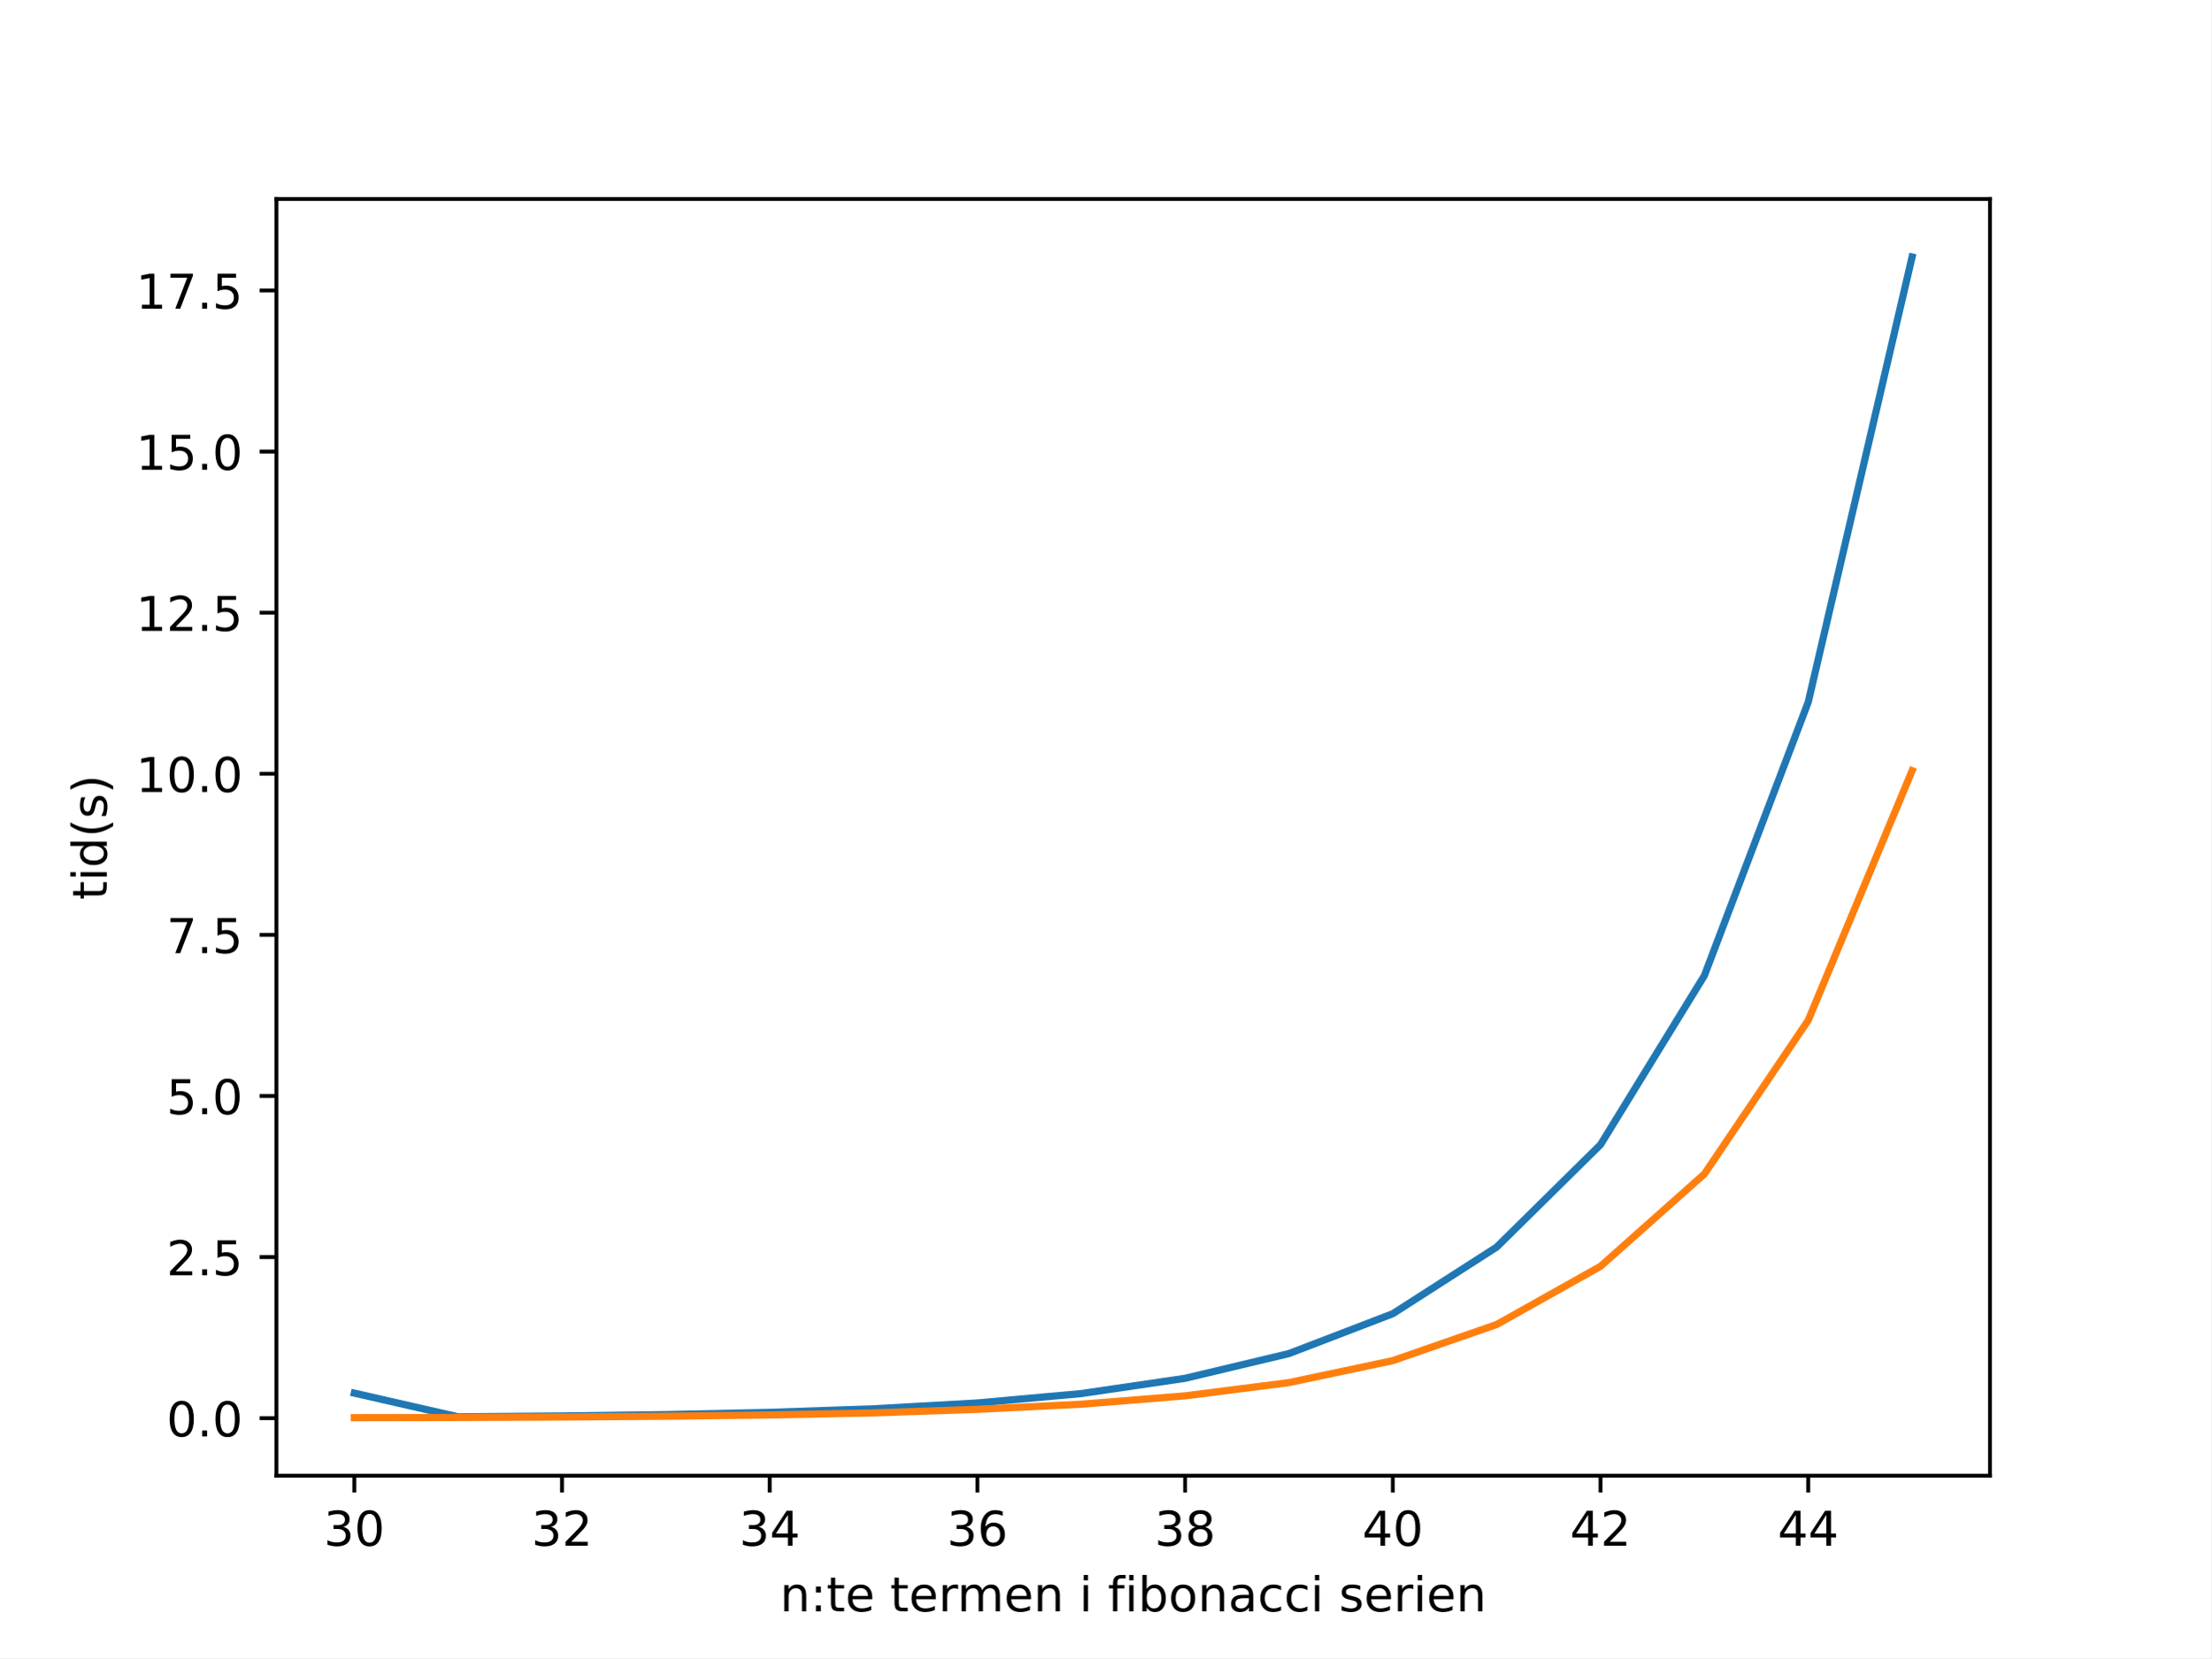
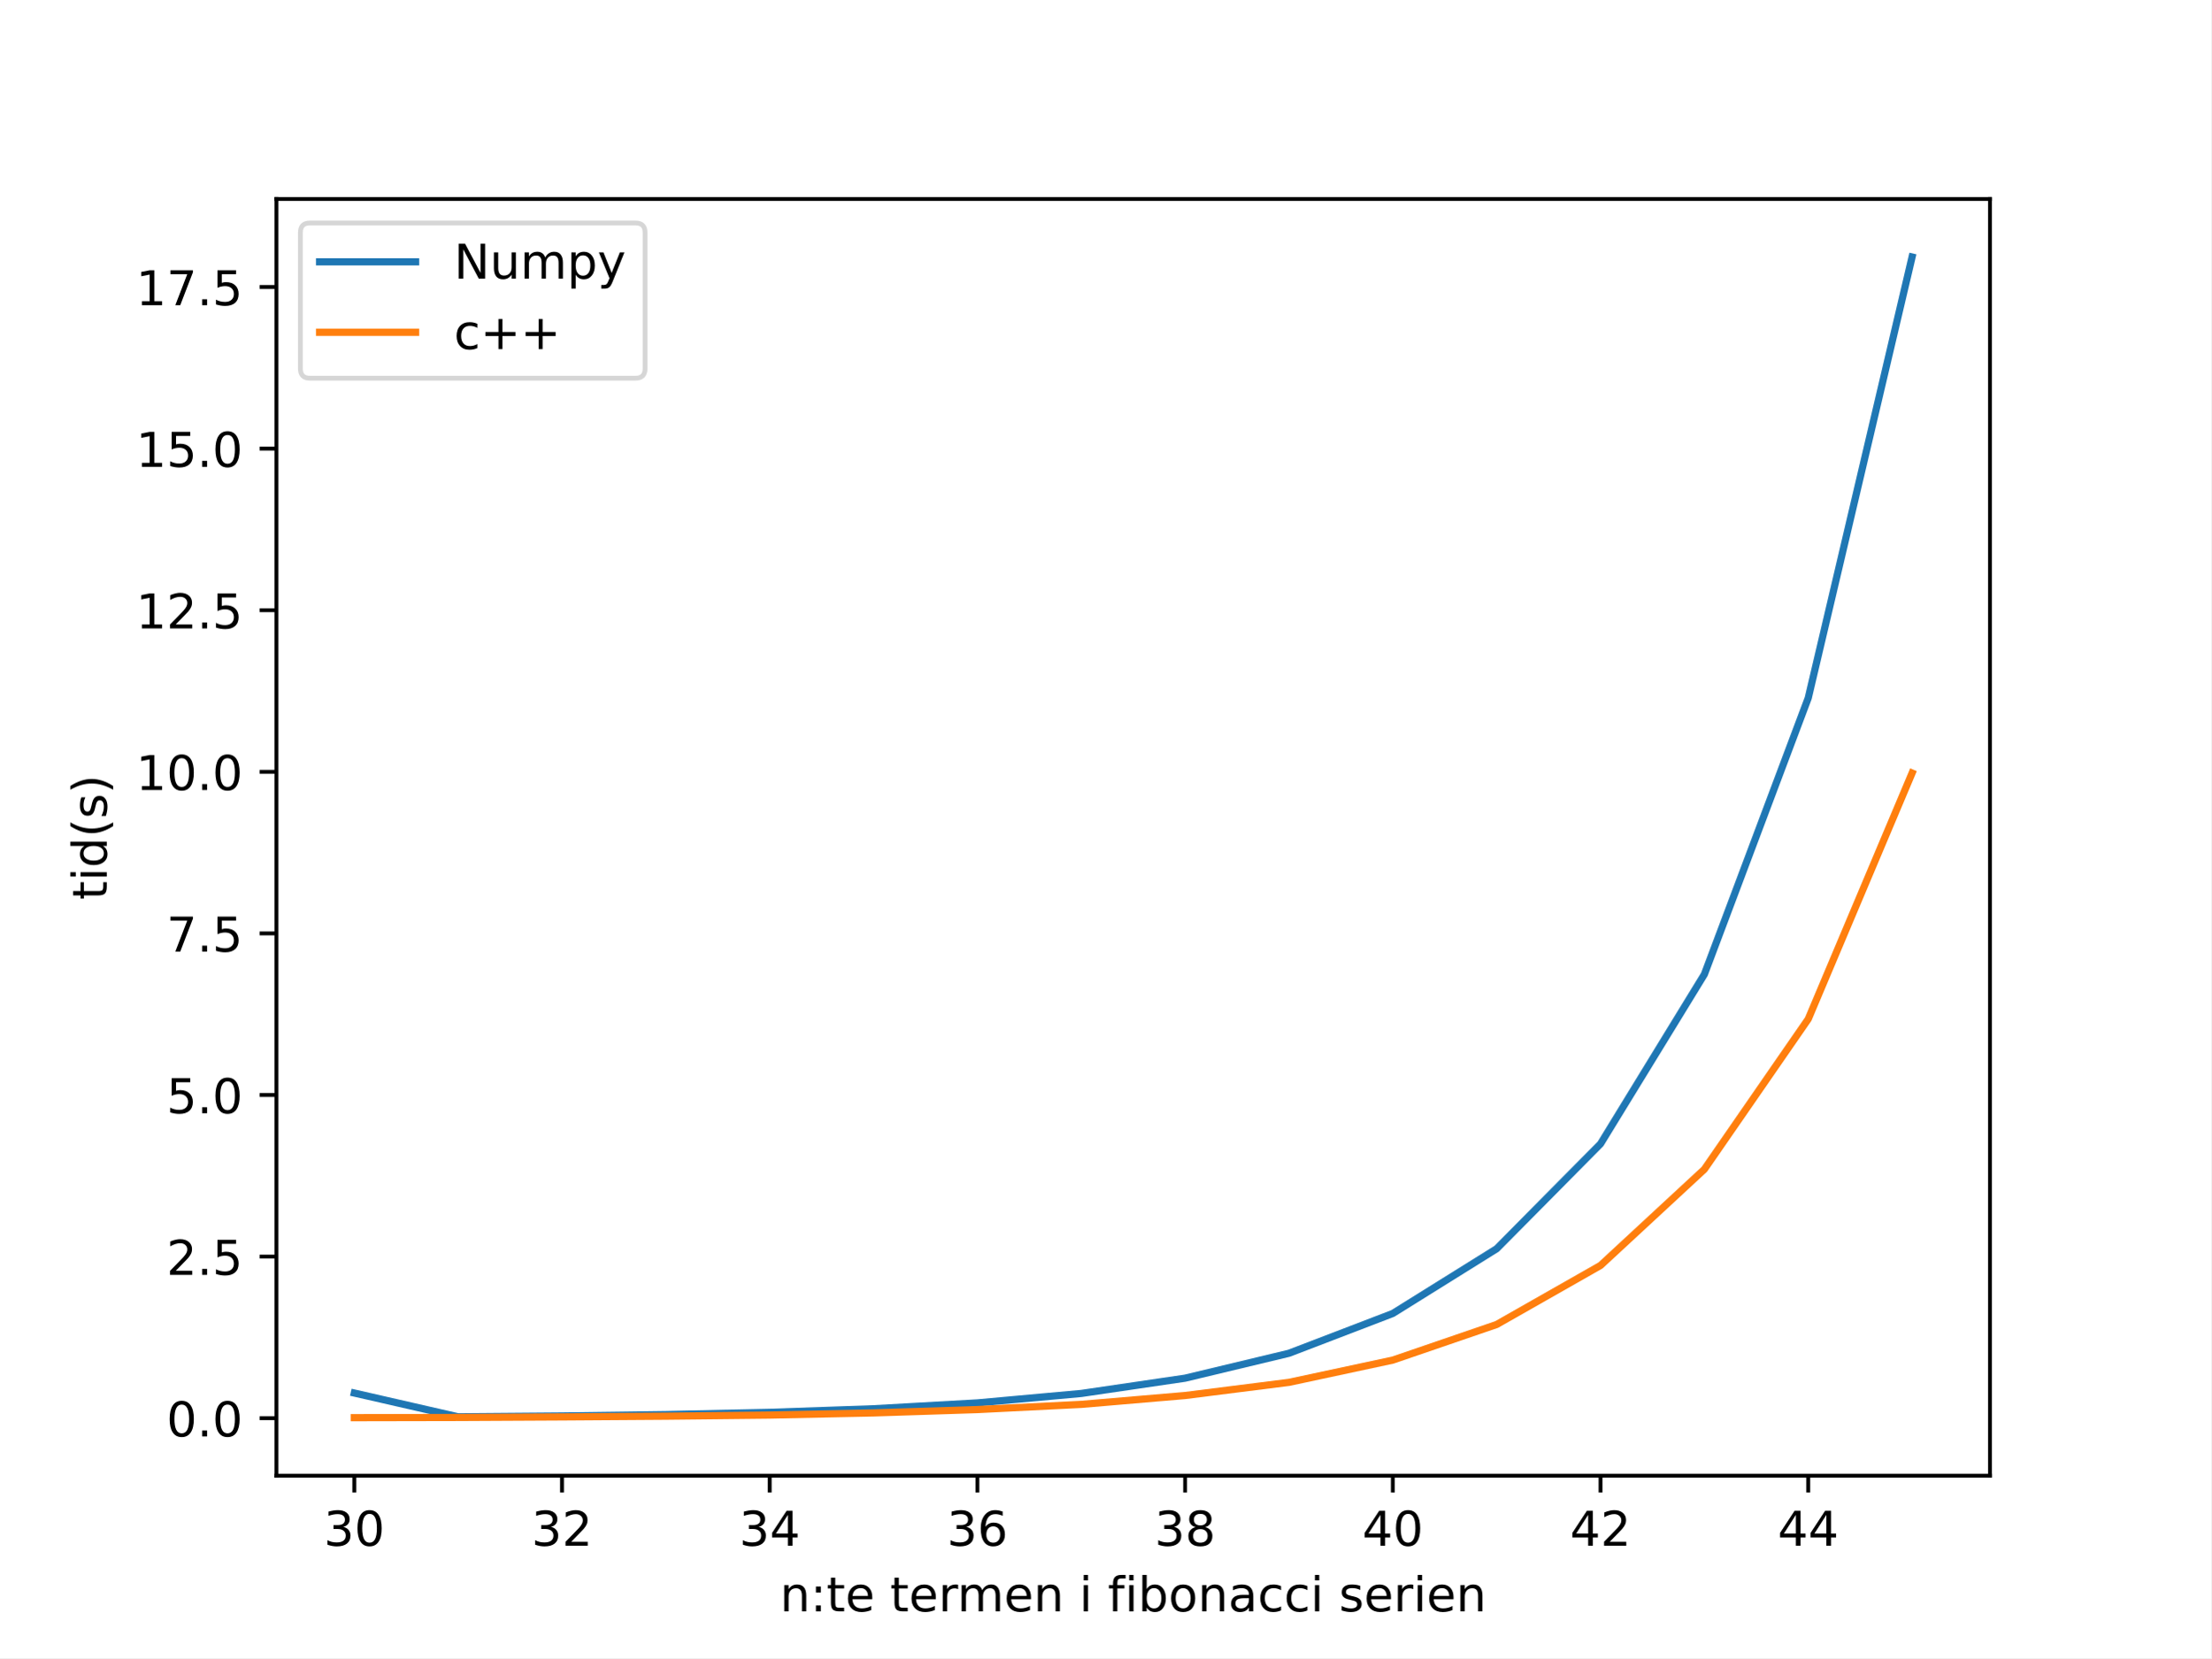
<svg xmlns="http://www.w3.org/2000/svg" xmlns:xlink="http://www.w3.org/1999/xlink" width="460.8pt" height="345.6pt" viewBox="0 0 460.8 345.6" version="1.1">
  <defs>
    <style type="text/css">*{stroke-linejoin: round; stroke-linecap: butt}</style>
  </defs>
  <g id="figure_1">
    <g id="patch_1">
      <path d="M 0 345.6  L 460.8 345.6  L 460.8 0  L 0 0  z " style="fill: #ffffff" />
    </g>
    <g id="axes_1">
      <g id="patch_2">
        <path d="M 57.6 307.584  L 414.72 307.584  L 414.72 41.472  L 57.6 41.472  z " style="fill: #ffffff" />
      </g>
      <g id="matplotlib.axis_1">
        <g id="xtick_1">
          <g id="line2d_1">
            <defs>
-               <path id="ma1ccdde573" d="M 0 0  L 0 3.5  " style="stroke: #000000; stroke-width: 0.8" />
-             </defs>
-             <g>
-               <use xlink:href="#ma1ccdde573" x="73.833" y="307.584" style="stroke: #000000; stroke-width: 0.8" />
+               <path id="m577b6c5668" d="M 0 0  L 0 3.5  " style="stroke: #000000; stroke-width: 0.8" />
+             </defs>
+             <g>
+               <use xlink:href="#m577b6c5668" x="73.833" y="307.584" style="stroke: #000000; stroke-width: 0.8" />
            </g>
          </g>
          <g id="text_1">
            <g transform="translate(67.47023 322.1824)scale(0.1 -0.1)">
              <defs>
                <path id="DejaVuSans-33" d="M 2597 2516  Q 3050 2419 3304 2112  Q 3559 1806 3559 1356  Q 3559 666 3084 287  Q 2609 -91 1734 -91  Q 1441 -91 1130 -33  Q 819 25 488 141  L 488 750  Q 750 597 1062 519  Q 1375 441 1716 441  Q 2309 441 2620 675  Q 2931 909 2931 1356  Q 2931 1769 2642 2001  Q 2353 2234 1838 2234  L 1294 2234  L 1294 2753  L 1863 2753  Q 2328 2753 2575 2939  Q 2822 3125 2822 3475  Q 2822 3834 2567 4026  Q 2313 4219 1838 4219  Q 1578 4219 1281 4162  Q 984 4106 628 3988  L 628 4550  Q 988 4650 1302 4700  Q 1616 4750 1894 4750  Q 2613 4750 3031 4423  Q 3450 4097 3450 3541  Q 3450 3153 3228 2886  Q 3006 2619 2597 2516  z " transform="scale(0.015625)" />
                <path id="DejaVuSans-30" d="M 2034 4250  Q 1547 4250 1301 3770  Q 1056 3291 1056 2328  Q 1056 1369 1301 889  Q 1547 409 2034 409  Q 2525 409 2770 889  Q 3016 1369 3016 2328  Q 3016 3291 2770 3770  Q 2525 4250 2034 4250  z M 2034 4750  Q 2819 4750 3233 4129  Q 3647 3509 3647 2328  Q 3647 1150 3233 529  Q 2819 -91 2034 -91  Q 1250 -91 836 529  Q 422 1150 422 2328  Q 422 3509 836 4129  Q 1250 4750 2034 4750  z " transform="scale(0.015625)" />
              </defs>
              <use xlink:href="#DejaVuSans-33" />
              <use xlink:href="#DejaVuSans-30" x="63.623" />
            </g>
          </g>
        </g>
        <g id="xtick_2">
          <g id="line2d_2">
            <g>
-               <use xlink:href="#ma1ccdde573" x="117.12" y="307.584" style="stroke: #000000; stroke-width: 0.8" />
+               <use xlink:href="#m577b6c5668" x="117.12" y="307.584" style="stroke: #000000; stroke-width: 0.8" />
            </g>
          </g>
          <g id="text_2">
            <g transform="translate(110.7575 322.1824)scale(0.1 -0.1)">
              <defs>
                <path id="DejaVuSans-32" d="M 1228 531  L 3431 531  L 3431 0  L 469 0  L 469 531  Q 828 903 1448 1529  Q 2069 2156 2228 2338  Q 2531 2678 2651 2914  Q 2772 3150 2772 3378  Q 2772 3750 2511 3984  Q 2250 4219 1831 4219  Q 1534 4219 1204 4116  Q 875 4013 500 3803  L 500 4441  Q 881 4594 1212 4672  Q 1544 4750 1819 4750  Q 2544 4750 2975 4387  Q 3406 4025 3406 3419  Q 3406 3131 3298 2873  Q 3191 2616 2906 2266  Q 2828 2175 2409 1742  Q 1991 1309 1228 531  z " transform="scale(0.015625)" />
              </defs>
              <use xlink:href="#DejaVuSans-33" />
              <use xlink:href="#DejaVuSans-32" x="63.623" />
            </g>
          </g>
        </g>
        <g id="xtick_3">
          <g id="line2d_3">
            <g>
-               <use xlink:href="#ma1ccdde573" x="160.407" y="307.584" style="stroke: #000000; stroke-width: 0.8" />
+               <use xlink:href="#m577b6c5668" x="160.407" y="307.584" style="stroke: #000000; stroke-width: 0.8" />
            </g>
          </g>
          <g id="text_3">
            <g transform="translate(154.0448 322.1824)scale(0.1 -0.1)">
              <defs>
                <path id="DejaVuSans-34" d="M 2419 4116  L 825 1625  L 2419 1625  L 2419 4116  z M 2253 4666  L 3047 4666  L 3047 1625  L 3713 1625  L 3713 1100  L 3047 1100  L 3047 0  L 2419 0  L 2419 1100  L 313 1100  L 313 1709  L 2253 4666  z " transform="scale(0.015625)" />
              </defs>
              <use xlink:href="#DejaVuSans-33" />
              <use xlink:href="#DejaVuSans-34" x="63.623" />
            </g>
          </g>
        </g>
        <g id="xtick_4">
          <g id="line2d_4">
            <g>
-               <use xlink:href="#ma1ccdde573" x="203.695" y="307.584" style="stroke: #000000; stroke-width: 0.8" />
+               <use xlink:href="#m577b6c5668" x="203.695" y="307.584" style="stroke: #000000; stroke-width: 0.8" />
            </g>
          </g>
          <g id="text_4">
            <g transform="translate(197.332 322.1824)scale(0.1 -0.1)">
              <defs>
                <path id="DejaVuSans-36" d="M 2113 2584  Q 1688 2584 1439 2293  Q 1191 2003 1191 1497  Q 1191 994 1439 701  Q 1688 409 2113 409  Q 2538 409 2786 701  Q 3034 994 3034 1497  Q 3034 2003 2786 2293  Q 2538 2584 2113 2584  z M 3366 4563  L 3366 3988  Q 3128 4100 2886 4159  Q 2644 4219 2406 4219  Q 1781 4219 1451 3797  Q 1122 3375 1075 2522  Q 1259 2794 1537 2939  Q 1816 3084 2150 3084  Q 2853 3084 3261 2657  Q 3669 2231 3669 1497  Q 3669 778 3244 343  Q 2819 -91 2113 -91  Q 1303 -91 875 529  Q 447 1150 447 2328  Q 447 3434 972 4092  Q 1497 4750 2381 4750  Q 2619 4750 2861 4703  Q 3103 4656 3366 4563  z " transform="scale(0.015625)" />
              </defs>
              <use xlink:href="#DejaVuSans-33" />
              <use xlink:href="#DejaVuSans-36" x="63.623" />
            </g>
          </g>
        </g>
        <g id="xtick_5">
          <g id="line2d_5">
            <g>
-               <use xlink:href="#ma1ccdde573" x="246.982" y="307.584" style="stroke: #000000; stroke-width: 0.8" />
+               <use xlink:href="#m577b6c5668" x="246.982" y="307.584" style="stroke: #000000; stroke-width: 0.8" />
            </g>
          </g>
          <g id="text_5">
            <g transform="translate(240.6193 322.1824)scale(0.1 -0.1)">
              <defs>
                <path id="DejaVuSans-38" d="M 2034 2216  Q 1584 2216 1326 1975  Q 1069 1734 1069 1313  Q 1069 891 1326 650  Q 1584 409 2034 409  Q 2484 409 2743 651  Q 3003 894 3003 1313  Q 3003 1734 2745 1975  Q 2488 2216 2034 2216  z M 1403 2484  Q 997 2584 770 2862  Q 544 3141 544 3541  Q 544 4100 942 4425  Q 1341 4750 2034 4750  Q 2731 4750 3128 4425  Q 3525 4100 3525 3541  Q 3525 3141 3298 2862  Q 3072 2584 2669 2484  Q 3125 2378 3379 2068  Q 3634 1759 3634 1313  Q 3634 634 3220 271  Q 2806 -91 2034 -91  Q 1263 -91 848 271  Q 434 634 434 1313  Q 434 1759 690 2068  Q 947 2378 1403 2484  z M 1172 3481  Q 1172 3119 1398 2916  Q 1625 2713 2034 2713  Q 2441 2713 2670 2916  Q 2900 3119 2900 3481  Q 2900 3844 2670 4047  Q 2441 4250 2034 4250  Q 1625 4250 1398 4047  Q 1172 3844 1172 3481  z " transform="scale(0.015625)" />
              </defs>
              <use xlink:href="#DejaVuSans-33" />
              <use xlink:href="#DejaVuSans-38" x="63.623" />
            </g>
          </g>
        </g>
        <g id="xtick_6">
          <g id="line2d_6">
            <g>
-               <use xlink:href="#ma1ccdde573" x="290.269" y="307.584" style="stroke: #000000; stroke-width: 0.8" />
+               <use xlink:href="#m577b6c5668" x="290.269" y="307.584" style="stroke: #000000; stroke-width: 0.8" />
            </g>
          </g>
          <g id="text_6">
            <g transform="translate(283.9066 322.1824)scale(0.1 -0.1)">
              <use xlink:href="#DejaVuSans-34" />
              <use xlink:href="#DejaVuSans-30" x="63.623" />
            </g>
          </g>
        </g>
        <g id="xtick_7">
          <g id="line2d_7">
            <g>
-               <use xlink:href="#ma1ccdde573" x="333.556" y="307.584" style="stroke: #000000; stroke-width: 0.8" />
+               <use xlink:href="#m577b6c5668" x="333.556" y="307.584" style="stroke: #000000; stroke-width: 0.8" />
            </g>
          </g>
          <g id="text_7">
            <g transform="translate(327.1939 322.1824)scale(0.1 -0.1)">
              <use xlink:href="#DejaVuSans-34" />
              <use xlink:href="#DejaVuSans-32" x="63.623" />
            </g>
          </g>
        </g>
        <g id="xtick_8">
          <g id="line2d_8">
            <g>
-               <use xlink:href="#ma1ccdde573" x="376.844" y="307.584" style="stroke: #000000; stroke-width: 0.8" />
+               <use xlink:href="#m577b6c5668" x="376.844" y="307.584" style="stroke: #000000; stroke-width: 0.8" />
            </g>
          </g>
          <g id="text_8">
            <g transform="translate(370.4811 322.1824)scale(0.1 -0.1)">
              <use xlink:href="#DejaVuSans-34" />
              <use xlink:href="#DejaVuSans-34" x="63.623" />
            </g>
          </g>
        </g>
        <g id="text_9">
          <g transform="translate(162.5303 335.8606)scale(0.1 -0.1)">
            <defs>
              <path id="DejaVuSans-6e" d="M 3513 2113  L 3513 0  L 2938 0  L 2938 2094  Q 2938 2591 2744 2837  Q 2550 3084 2163 3084  Q 1697 3084 1428 2787  Q 1159 2491 1159 1978  L 1159 0  L 581 0  L 581 3500  L 1159 3500  L 1159 2956  Q 1366 3272 1645 3428  Q 1925 3584 2291 3584  Q 2894 3584 3203 3211  Q 3513 2838 3513 2113  z " transform="scale(0.015625)" />
              <path id="DejaVuSans-3a" d="M 750 794  L 1409 794  L 1409 0  L 750 0  L 750 794  z M 750 3309  L 1409 3309  L 1409 2516  L 750 2516  L 750 3309  z " transform="scale(0.015625)" />
              <path id="DejaVuSans-74" d="M 1172 4494  L 1172 3500  L 2356 3500  L 2356 3053  L 1172 3053  L 1172 1153  Q 1172 725 1289 603  Q 1406 481 1766 481  L 2356 481  L 2356 0  L 1766 0  Q 1100 0 847 248  Q 594 497 594 1153  L 594 3053  L 172 3053  L 172 3500  L 594 3500  L 594 4494  L 1172 4494  z " transform="scale(0.015625)" />
              <path id="DejaVuSans-65" d="M 3597 1894  L 3597 1613  L 953 1613  Q 991 1019 1311 708  Q 1631 397 2203 397  Q 2534 397 2845 478  Q 3156 559 3463 722  L 3463 178  Q 3153 47 2828 -22  Q 2503 -91 2169 -91  Q 1331 -91 842 396  Q 353 884 353 1716  Q 353 2575 817 3079  Q 1281 3584 2069 3584  Q 2775 3584 3186 3129  Q 3597 2675 3597 1894  z M 3022 2063  Q 3016 2534 2758 2815  Q 2500 3097 2075 3097  Q 1594 3097 1305 2825  Q 1016 2553 972 2059  L 3022 2063  z " transform="scale(0.015625)" />
              <path id="DejaVuSans-20" transform="scale(0.015625)" />
              <path id="DejaVuSans-72" d="M 2631 2963  Q 2534 3019 2420 3045  Q 2306 3072 2169 3072  Q 1681 3072 1420 2755  Q 1159 2438 1159 1844  L 1159 0  L 581 0  L 581 3500  L 1159 3500  L 1159 2956  Q 1341 3275 1631 3429  Q 1922 3584 2338 3584  Q 2397 3584 2469 3576  Q 2541 3569 2628 3553  L 2631 2963  z " transform="scale(0.015625)" />
              <path id="DejaVuSans-6d" d="M 3328 2828  Q 3544 3216 3844 3400  Q 4144 3584 4550 3584  Q 5097 3584 5394 3201  Q 5691 2819 5691 2113  L 5691 0  L 5113 0  L 5113 2094  Q 5113 2597 4934 2840  Q 4756 3084 4391 3084  Q 3944 3084 3684 2787  Q 3425 2491 3425 1978  L 3425 0  L 2847 0  L 2847 2094  Q 2847 2600 2669 2842  Q 2491 3084 2119 3084  Q 1678 3084 1418 2786  Q 1159 2488 1159 1978  L 1159 0  L 581 0  L 581 3500  L 1159 3500  L 1159 2956  Q 1356 3278 1631 3431  Q 1906 3584 2284 3584  Q 2666 3584 2933 3390  Q 3200 3197 3328 2828  z " transform="scale(0.015625)" />
              <path id="DejaVuSans-69" d="M 603 3500  L 1178 3500  L 1178 0  L 603 0  L 603 3500  z M 603 4863  L 1178 4863  L 1178 4134  L 603 4134  L 603 4863  z " transform="scale(0.015625)" />
              <path id="DejaVuSans-66" d="M 2375 4863  L 2375 4384  L 1825 4384  Q 1516 4384 1395 4259  Q 1275 4134 1275 3809  L 1275 3500  L 2222 3500  L 2222 3053  L 1275 3053  L 1275 0  L 697 0  L 697 3053  L 147 3053  L 147 3500  L 697 3500  L 697 3744  Q 697 4328 969 4595  Q 1241 4863 1831 4863  L 2375 4863  z " transform="scale(0.015625)" />
              <path id="DejaVuSans-62" d="M 3116 1747  Q 3116 2381 2855 2742  Q 2594 3103 2138 3103  Q 1681 3103 1420 2742  Q 1159 2381 1159 1747  Q 1159 1113 1420 752  Q 1681 391 2138 391  Q 2594 391 2855 752  Q 3116 1113 3116 1747  z M 1159 2969  Q 1341 3281 1617 3432  Q 1894 3584 2278 3584  Q 2916 3584 3314 3078  Q 3713 2572 3713 1747  Q 3713 922 3314 415  Q 2916 -91 2278 -91  Q 1894 -91 1617 61  Q 1341 213 1159 525  L 1159 0  L 581 0  L 581 4863  L 1159 4863  L 1159 2969  z " transform="scale(0.015625)" />
              <path id="DejaVuSans-6f" d="M 1959 3097  Q 1497 3097 1228 2736  Q 959 2375 959 1747  Q 959 1119 1226 758  Q 1494 397 1959 397  Q 2419 397 2687 759  Q 2956 1122 2956 1747  Q 2956 2369 2687 2733  Q 2419 3097 1959 3097  z M 1959 3584  Q 2709 3584 3137 3096  Q 3566 2609 3566 1747  Q 3566 888 3137 398  Q 2709 -91 1959 -91  Q 1206 -91 779 398  Q 353 888 353 1747  Q 353 2609 779 3096  Q 1206 3584 1959 3584  z " transform="scale(0.015625)" />
              <path id="DejaVuSans-61" d="M 2194 1759  Q 1497 1759 1228 1600  Q 959 1441 959 1056  Q 959 750 1161 570  Q 1363 391 1709 391  Q 2188 391 2477 730  Q 2766 1069 2766 1631  L 2766 1759  L 2194 1759  z M 3341 1997  L 3341 0  L 2766 0  L 2766 531  Q 2569 213 2275 61  Q 1981 -91 1556 -91  Q 1019 -91 701 211  Q 384 513 384 1019  Q 384 1609 779 1909  Q 1175 2209 1959 2209  L 2766 2209  L 2766 2266  Q 2766 2663 2505 2880  Q 2244 3097 1772 3097  Q 1472 3097 1187 3025  Q 903 2953 641 2809  L 641 3341  Q 956 3463 1253 3523  Q 1550 3584 1831 3584  Q 2591 3584 2966 3190  Q 3341 2797 3341 1997  z " transform="scale(0.015625)" />
              <path id="DejaVuSans-63" d="M 3122 3366  L 3122 2828  Q 2878 2963 2633 3030  Q 2388 3097 2138 3097  Q 1578 3097 1268 2742  Q 959 2388 959 1747  Q 959 1106 1268 751  Q 1578 397 2138 397  Q 2388 397 2633 464  Q 2878 531 3122 666  L 3122 134  Q 2881 22 2623 -34  Q 2366 -91 2075 -91  Q 1284 -91 818 406  Q 353 903 353 1747  Q 353 2603 823 3093  Q 1294 3584 2113 3584  Q 2378 3584 2631 3529  Q 2884 3475 3122 3366  z " transform="scale(0.015625)" />
              <path id="DejaVuSans-73" d="M 2834 3397  L 2834 2853  Q 2591 2978 2328 3040  Q 2066 3103 1784 3103  Q 1356 3103 1142 2972  Q 928 2841 928 2578  Q 928 2378 1081 2264  Q 1234 2150 1697 2047  L 1894 2003  Q 2506 1872 2764 1633  Q 3022 1394 3022 966  Q 3022 478 2636 193  Q 2250 -91 1575 -91  Q 1294 -91 989 -36  Q 684 19 347 128  L 347 722  Q 666 556 975 473  Q 1284 391 1588 391  Q 1994 391 2212 530  Q 2431 669 2431 922  Q 2431 1156 2273 1281  Q 2116 1406 1581 1522  L 1381 1569  Q 847 1681 609 1914  Q 372 2147 372 2553  Q 372 3047 722 3315  Q 1072 3584 1716 3584  Q 2034 3584 2315 3537  Q 2597 3491 2834 3397  z " transform="scale(0.015625)" />
            </defs>
            <use xlink:href="#DejaVuSans-6e" />
            <use xlink:href="#DejaVuSans-3a" x="63.379" />
            <use xlink:href="#DejaVuSans-74" x="97.07" />
            <use xlink:href="#DejaVuSans-65" x="136.279" />
            <use xlink:href="#DejaVuSans-20" x="197.803" />
            <use xlink:href="#DejaVuSans-74" x="229.59" />
            <use xlink:href="#DejaVuSans-65" x="268.799" />
            <use xlink:href="#DejaVuSans-72" x="330.322" />
            <use xlink:href="#DejaVuSans-6d" x="369.686" />
            <use xlink:href="#DejaVuSans-65" x="467.098" />
            <use xlink:href="#DejaVuSans-6e" x="528.621" />
            <use xlink:href="#DejaVuSans-20" x="592" />
            <use xlink:href="#DejaVuSans-69" x="623.787" />
            <use xlink:href="#DejaVuSans-20" x="651.57" />
            <use xlink:href="#DejaVuSans-66" x="683.357" />
            <use xlink:href="#DejaVuSans-69" x="718.562" />
            <use xlink:href="#DejaVuSans-62" x="746.346" />
            <use xlink:href="#DejaVuSans-6f" x="809.822" />
            <use xlink:href="#DejaVuSans-6e" x="871.004" />
            <use xlink:href="#DejaVuSans-61" x="934.383" />
            <use xlink:href="#DejaVuSans-63" x="995.662" />
            <use xlink:href="#DejaVuSans-63" x="1050.643" />
            <use xlink:href="#DejaVuSans-69" x="1105.623" />
            <use xlink:href="#DejaVuSans-20" x="1133.406" />
            <use xlink:href="#DejaVuSans-73" x="1165.193" />
            <use xlink:href="#DejaVuSans-65" x="1217.293" />
            <use xlink:href="#DejaVuSans-72" x="1278.816" />
            <use xlink:href="#DejaVuSans-69" x="1319.93" />
            <use xlink:href="#DejaVuSans-65" x="1347.713" />
            <use xlink:href="#DejaVuSans-6e" x="1409.236" />
          </g>
        </g>
      </g>
      <g id="matplotlib.axis_2">
        <g id="ytick_1">
          <g id="line2d_9">
            <defs>
-               <path id="m267f9508cc" d="M 0 0  L -3.5 0  " style="stroke: #000000; stroke-width: 0.8" />
-             </defs>
-             <g>
-               <use xlink:href="#m267f9508cc" x="57.6" y="295.598" style="stroke: #000000; stroke-width: 0.8" />
+               <path id="mff343729d2" d="M 0 0  L -3.5 0  " style="stroke: #000000; stroke-width: 0.8" />
+             </defs>
+             <g>
+               <use xlink:href="#mff343729d2" x="57.6" y="295.599" style="stroke: #000000; stroke-width: 0.8" />
            </g>
          </g>
          <g id="text_10">
-             <g transform="translate(34.69687 299.3973)scale(0.1 -0.1)">
+             <g transform="translate(34.69687 299.3978)scale(0.1 -0.1)">
              <defs>
                <path id="DejaVuSans-2e" d="M 684 794  L 1344 794  L 1344 0  L 684 0  L 684 794  z " transform="scale(0.015625)" />
              </defs>
              <use xlink:href="#DejaVuSans-30" />
              <use xlink:href="#DejaVuSans-2e" x="63.623" />
              <use xlink:href="#DejaVuSans-30" x="95.41" />
            </g>
          </g>
        </g>
        <g id="ytick_2">
          <g id="line2d_10">
            <g>
-               <use xlink:href="#m267f9508cc" x="57.6" y="262.017" style="stroke: #000000; stroke-width: 0.8" />
+               <use xlink:href="#mff343729d2" x="57.6" y="261.915" style="stroke: #000000; stroke-width: 0.8" />
            </g>
          </g>
          <g id="text_11">
-             <g transform="translate(34.69687 265.8166)scale(0.1 -0.1)">
+             <g transform="translate(34.69687 265.7146)scale(0.1 -0.1)">
              <defs>
                <path id="DejaVuSans-35" d="M 691 4666  L 3169 4666  L 3169 4134  L 1269 4134  L 1269 2991  Q 1406 3038 1543 3061  Q 1681 3084 1819 3084  Q 2600 3084 3056 2656  Q 3513 2228 3513 1497  Q 3513 744 3044 326  Q 2575 -91 1722 -91  Q 1428 -91 1123 -41  Q 819 9 494 109  L 494 744  Q 775 591 1075 516  Q 1375 441 1709 441  Q 2250 441 2565 725  Q 2881 1009 2881 1497  Q 2881 1984 2565 2268  Q 2250 2553 1709 2553  Q 1456 2553 1204 2497  Q 953 2441 691 2322  L 691 4666  z " transform="scale(0.015625)" />
              </defs>
              <use xlink:href="#DejaVuSans-32" />
              <use xlink:href="#DejaVuSans-2e" x="63.623" />
              <use xlink:href="#DejaVuSans-35" x="95.41" />
            </g>
          </g>
        </g>
        <g id="ytick_3">
          <g id="line2d_11">
            <g>
-               <use xlink:href="#m267f9508cc" x="57.6" y="228.437" style="stroke: #000000; stroke-width: 0.8" />
+               <use xlink:href="#mff343729d2" x="57.6" y="228.232" style="stroke: #000000; stroke-width: 0.8" />
            </g>
          </g>
          <g id="text_12">
-             <g transform="translate(34.69687 232.2358)scale(0.1 -0.1)">
+             <g transform="translate(34.69687 232.0314)scale(0.1 -0.1)">
              <use xlink:href="#DejaVuSans-35" />
              <use xlink:href="#DejaVuSans-2e" x="63.623" />
              <use xlink:href="#DejaVuSans-30" x="95.41" />
            </g>
          </g>
        </g>
        <g id="ytick_4">
          <g id="line2d_12">
            <g>
-               <use xlink:href="#m267f9508cc" x="57.6" y="194.856" style="stroke: #000000; stroke-width: 0.8" />
+               <use xlink:href="#mff343729d2" x="57.6" y="194.549" style="stroke: #000000; stroke-width: 0.8" />
            </g>
          </g>
          <g id="text_13">
-             <g transform="translate(34.69687 198.6551)scale(0.1 -0.1)">
+             <g transform="translate(34.69687 198.3482)scale(0.1 -0.1)">
              <defs>
                <path id="DejaVuSans-37" d="M 525 4666  L 3525 4666  L 3525 4397  L 1831 0  L 1172 0  L 2766 4134  L 525 4134  L 525 4666  z " transform="scale(0.015625)" />
              </defs>
              <use xlink:href="#DejaVuSans-37" />
              <use xlink:href="#DejaVuSans-2e" x="63.623" />
              <use xlink:href="#DejaVuSans-35" x="95.41" />
            </g>
          </g>
        </g>
        <g id="ytick_5">
          <g id="line2d_13">
            <g>
-               <use xlink:href="#m267f9508cc" x="57.6" y="161.275" style="stroke: #000000; stroke-width: 0.8" />
+               <use xlink:href="#mff343729d2" x="57.6" y="160.866" style="stroke: #000000; stroke-width: 0.8" />
            </g>
          </g>
          <g id="text_14">
-             <g transform="translate(28.33438 165.0743)scale(0.1 -0.1)">
+             <g transform="translate(28.33438 164.665)scale(0.1 -0.1)">
              <defs>
                <path id="DejaVuSans-31" d="M 794 531  L 1825 531  L 1825 4091  L 703 3866  L 703 4441  L 1819 4666  L 2450 4666  L 2450 531  L 3481 531  L 3481 0  L 794 0  L 794 531  z " transform="scale(0.015625)" />
              </defs>
              <use xlink:href="#DejaVuSans-31" />
              <use xlink:href="#DejaVuSans-30" x="63.623" />
              <use xlink:href="#DejaVuSans-2e" x="127.246" />
              <use xlink:href="#DejaVuSans-30" x="159.033" />
            </g>
          </g>
        </g>
        <g id="ytick_6">
          <g id="line2d_14">
            <g>
-               <use xlink:href="#m267f9508cc" x="57.6" y="127.694" style="stroke: #000000; stroke-width: 0.8" />
+               <use xlink:href="#mff343729d2" x="57.6" y="127.183" style="stroke: #000000; stroke-width: 0.8" />
            </g>
          </g>
          <g id="text_15">
-             <g transform="translate(28.33438 131.4936)scale(0.1 -0.1)">
+             <g transform="translate(28.33438 130.9818)scale(0.1 -0.1)">
              <use xlink:href="#DejaVuSans-31" />
              <use xlink:href="#DejaVuSans-32" x="63.623" />
              <use xlink:href="#DejaVuSans-2e" x="127.246" />
              <use xlink:href="#DejaVuSans-35" x="159.033" />
            </g>
          </g>
        </g>
        <g id="ytick_7">
          <g id="line2d_15">
            <g>
-               <use xlink:href="#m267f9508cc" x="57.6" y="94.114" style="stroke: #000000; stroke-width: 0.8" />
+               <use xlink:href="#mff343729d2" x="57.6" y="93.499" style="stroke: #000000; stroke-width: 0.8" />
            </g>
          </g>
          <g id="text_16">
-             <g transform="translate(28.33438 97.91286)scale(0.1 -0.1)">
+             <g transform="translate(28.33438 97.29859)scale(0.1 -0.1)">
              <use xlink:href="#DejaVuSans-31" />
              <use xlink:href="#DejaVuSans-35" x="63.623" />
              <use xlink:href="#DejaVuSans-2e" x="127.246" />
              <use xlink:href="#DejaVuSans-30" x="159.033" />
            </g>
          </g>
        </g>
        <g id="ytick_8">
          <g id="line2d_16">
            <g>
-               <use xlink:href="#m267f9508cc" x="57.6" y="60.533" style="stroke: #000000; stroke-width: 0.8" />
+               <use xlink:href="#mff343729d2" x="57.6" y="59.816" style="stroke: #000000; stroke-width: 0.8" />
            </g>
          </g>
          <g id="text_17">
-             <g transform="translate(28.33438 64.33212)scale(0.1 -0.1)">
+             <g transform="translate(28.33438 63.61539)scale(0.1 -0.1)">
              <use xlink:href="#DejaVuSans-31" />
              <use xlink:href="#DejaVuSans-37" x="63.623" />
              <use xlink:href="#DejaVuSans-2e" x="127.246" />
              <use xlink:href="#DejaVuSans-35" x="159.033" />
            </g>
          </g>
        </g>
        <g id="text_18">
          <g transform="translate(22.25469 187.5577)rotate(-90)scale(0.1 -0.1)">
            <defs>
              <path id="DejaVuSans-64" d="M 2906 2969  L 2906 4863  L 3481 4863  L 3481 0  L 2906 0  L 2906 525  Q 2725 213 2448 61  Q 2172 -91 1784 -91  Q 1150 -91 751 415  Q 353 922 353 1747  Q 353 2572 751 3078  Q 1150 3584 1784 3584  Q 2172 3584 2448 3432  Q 2725 3281 2906 2969  z M 947 1747  Q 947 1113 1208 752  Q 1469 391 1925 391  Q 2381 391 2643 752  Q 2906 1113 2906 1747  Q 2906 2381 2643 2742  Q 2381 3103 1925 3103  Q 1469 3103 1208 2742  Q 947 2381 947 1747  z " transform="scale(0.015625)" />
              <path id="DejaVuSans-28" d="M 1984 4856  Q 1566 4138 1362 3434  Q 1159 2731 1159 2009  Q 1159 1288 1364 580  Q 1569 -128 1984 -844  L 1484 -844  Q 1016 -109 783 600  Q 550 1309 550 2009  Q 550 2706 781 3412  Q 1013 4119 1484 4856  L 1984 4856  z " transform="scale(0.015625)" />
              <path id="DejaVuSans-29" d="M 513 4856  L 1013 4856  Q 1481 4119 1714 3412  Q 1947 2706 1947 2009  Q 1947 1309 1714 600  Q 1481 -109 1013 -844  L 513 -844  Q 928 -128 1133 580  Q 1338 1288 1338 2009  Q 1338 2731 1133 3434  Q 928 4138 513 4856  z " transform="scale(0.015625)" />
            </defs>
            <use xlink:href="#DejaVuSans-74" />
            <use xlink:href="#DejaVuSans-69" x="39.209" />
            <use xlink:href="#DejaVuSans-64" x="66.992" />
            <use xlink:href="#DejaVuSans-28" x="130.469" />
            <use xlink:href="#DejaVuSans-73" x="169.482" />
            <use xlink:href="#DejaVuSans-29" x="221.582" />
          </g>
        </g>
      </g>
      <g id="line2d_17">
-         <path d="M 73.833 290.37  L 95.476 295.312  L 117.12 295.135  L 138.764 294.849  L 160.407 294.386  L 182.051 293.637  L 203.695 292.425  L 225.338 290.464  L 246.982 287.285  L 268.625 282.124  L 290.269 273.818  L 311.913 259.93  L 333.556 238.582  L 355.2 203.342  L 376.844 146.329  L 398.487 53.568  " clip-path="url(#p15f171fae4)" style="fill: none; stroke: #1f77b4; stroke-width: 1.5; stroke-linecap: square" />
+         <path d="M 73.833 290.352  L 95.476 295.311  L 117.12 295.134  L 138.764 294.846  L 160.407 294.381  L 182.051 293.629  L 203.695 292.41  L 225.338 290.442  L 246.982 287.256  L 268.625 282.066  L 290.269 273.767  L 311.913 260.275  L 333.556 238.416  L 355.2 203.081  L 376.844 145.488  L 398.487 53.568  " clip-path="url(#p4b0eeb6db8)" style="fill: none; stroke: #1f77b4; stroke-width: 1.5; stroke-linecap: square" />
      </g>
      <g id="line2d_18">
-         <path d="M 73.833 295.488  L 95.476 295.445  L 117.12 295.351  L 138.764 295.191  L 160.407 294.922  L 182.051 294.497  L 203.695 293.751  L 225.338 292.684  L 246.982 290.939  L 268.625 288.179  L 290.269 283.596  L 311.913 276.071  L 333.556 263.94  L 355.2 244.697  L 376.844 212.659  L 398.487 160.64  " clip-path="url(#p15f171fae4)" style="fill: none; stroke: #ff7f0e; stroke-width: 1.5; stroke-linecap: square" />
+         <path d="M 73.833 295.488  L 95.476 295.445  L 117.12 295.33  L 138.764 295.182  L 160.407 294.947  L 182.051 294.501  L 203.695 293.799  L 225.338 292.721  L 246.982 290.871  L 268.625 288.129  L 290.269 283.488  L 311.913 276.067  L 333.556 263.76  L 355.2 243.716  L 376.844 212.402  L 398.487 161.128  " clip-path="url(#p4b0eeb6db8)" style="fill: none; stroke: #ff7f0e; stroke-width: 1.5; stroke-linecap: square" />
      </g>
      <g id="patch_3">
        <path d="M 57.6 307.584  L 57.6 41.472  " style="fill: none; stroke: #000000; stroke-width: 0.8; stroke-linejoin: miter; stroke-linecap: square" />
      </g>
      <g id="patch_4">
        <path d="M 414.72 307.584  L 414.72 41.472  " style="fill: none; stroke: #000000; stroke-width: 0.8; stroke-linejoin: miter; stroke-linecap: square" />
      </g>
      <g id="patch_5">
        <path d="M 57.6 307.584  L 414.72 307.584  " style="fill: none; stroke: #000000; stroke-width: 0.8; stroke-linejoin: miter; stroke-linecap: square" />
      </g>
      <g id="patch_6">
        <path d="M 57.6 41.472  L 414.72 41.472  " style="fill: none; stroke: #000000; stroke-width: 0.8; stroke-linejoin: miter; stroke-linecap: square" />
+       </g>
+       <g id="legend_1">
+         <g id="patch_7">
+           <path d="M 64.6 78.828  L 132.427 78.828  Q 134.427 78.828 134.427 76.828  L 134.427 48.472  Q 134.427 46.472 132.427 46.472  L 64.6 46.472  Q 62.6 46.472 62.6 48.472  L 62.6 76.828  Q 62.6 78.828 64.6 78.828  z " style="fill: #ffffff; opacity: 0.8; stroke: #cccccc; stroke-linejoin: miter" />
+         </g>
+         <g id="line2d_19">
+           <path d="M 66.6 54.57  L 76.6 54.57  L 86.6 54.57  " style="fill: none; stroke: #1f77b4; stroke-width: 1.5; stroke-linecap: square" />
+         </g>
+         <g id="text_19">
+           <g transform="translate(94.6 58.07044)scale(0.1 -0.1)">
+             <defs>
+               <path id="DejaVuSans-4e" d="M 628 4666  L 1478 4666  L 3547 763  L 3547 4666  L 4159 4666  L 4159 0  L 3309 0  L 1241 3903  L 1241 0  L 628 0  L 628 4666  z " transform="scale(0.015625)" />
+               <path id="DejaVuSans-75" d="M 544 1381  L 544 3500  L 1119 3500  L 1119 1403  Q 1119 906 1312 657  Q 1506 409 1894 409  Q 2359 409 2629 706  Q 2900 1003 2900 1516  L 2900 3500  L 3475 3500  L 3475 0  L 2900 0  L 2900 538  Q 2691 219 2414 64  Q 2138 -91 1772 -91  Q 1169 -91 856 284  Q 544 659 544 1381  z M 1991 3584  L 1991 3584  z " transform="scale(0.015625)" />
+               <path id="DejaVuSans-70" d="M 1159 525  L 1159 -1331  L 581 -1331  L 581 3500  L 1159 3500  L 1159 2969  Q 1341 3281 1617 3432  Q 1894 3584 2278 3584  Q 2916 3584 3314 3078  Q 3713 2572 3713 1747  Q 3713 922 3314 415  Q 2916 -91 2278 -91  Q 1894 -91 1617 61  Q 1341 213 1159 525  z M 3116 1747  Q 3116 2381 2855 2742  Q 2594 3103 2138 3103  Q 1681 3103 1420 2742  Q 1159 2381 1159 1747  Q 1159 1113 1420 752  Q 1681 391 2138 391  Q 2594 391 2855 752  Q 3116 1113 3116 1747  z " transform="scale(0.015625)" />
+               <path id="DejaVuSans-79" d="M 2059 -325  Q 1816 -950 1584 -1140  Q 1353 -1331 966 -1331  L 506 -1331  L 506 -850  L 844 -850  Q 1081 -850 1212 -737  Q 1344 -625 1503 -206  L 1606 56  L 191 3500  L 800 3500  L 1894 763  L 2988 3500  L 3597 3500  L 2059 -325  z " transform="scale(0.015625)" />
+             </defs>
+             <use xlink:href="#DejaVuSans-4e" />
+             <use xlink:href="#DejaVuSans-75" x="74.805" />
+             <use xlink:href="#DejaVuSans-6d" x="138.184" />
+             <use xlink:href="#DejaVuSans-70" x="235.596" />
+             <use xlink:href="#DejaVuSans-79" x="299.072" />
+           </g>
+         </g>
+         <g id="line2d_20">
+           <path d="M 66.6 69.249  L 76.6 69.249  L 86.6 69.249  " style="fill: none; stroke: #ff7f0e; stroke-width: 1.5; stroke-linecap: square" />
+         </g>
+         <g id="text_20">
+           <g transform="translate(94.6 72.74856)scale(0.1 -0.1)">
+             <defs>
+               <path id="DejaVuSans-2b" d="M 2944 4013  L 2944 2272  L 4684 2272  L 4684 1741  L 2944 1741  L 2944 0  L 2419 0  L 2419 1741  L 678 1741  L 678 2272  L 2419 2272  L 2419 4013  L 2944 4013  z " transform="scale(0.015625)" />
+             </defs>
+             <use xlink:href="#DejaVuSans-63" />
+             <use xlink:href="#DejaVuSans-2b" x="54.98" />
+             <use xlink:href="#DejaVuSans-2b" x="138.77" />
+           </g>
+         </g>
      </g>
    </g>
  </g>
  <defs>
-     <clipPath id="p15f171fae4">
+     <clipPath id="p4b0eeb6db8">
      <rect x="57.6" y="41.472" width="357.12" height="266.112" />
    </clipPath>
  </defs>
</svg>
